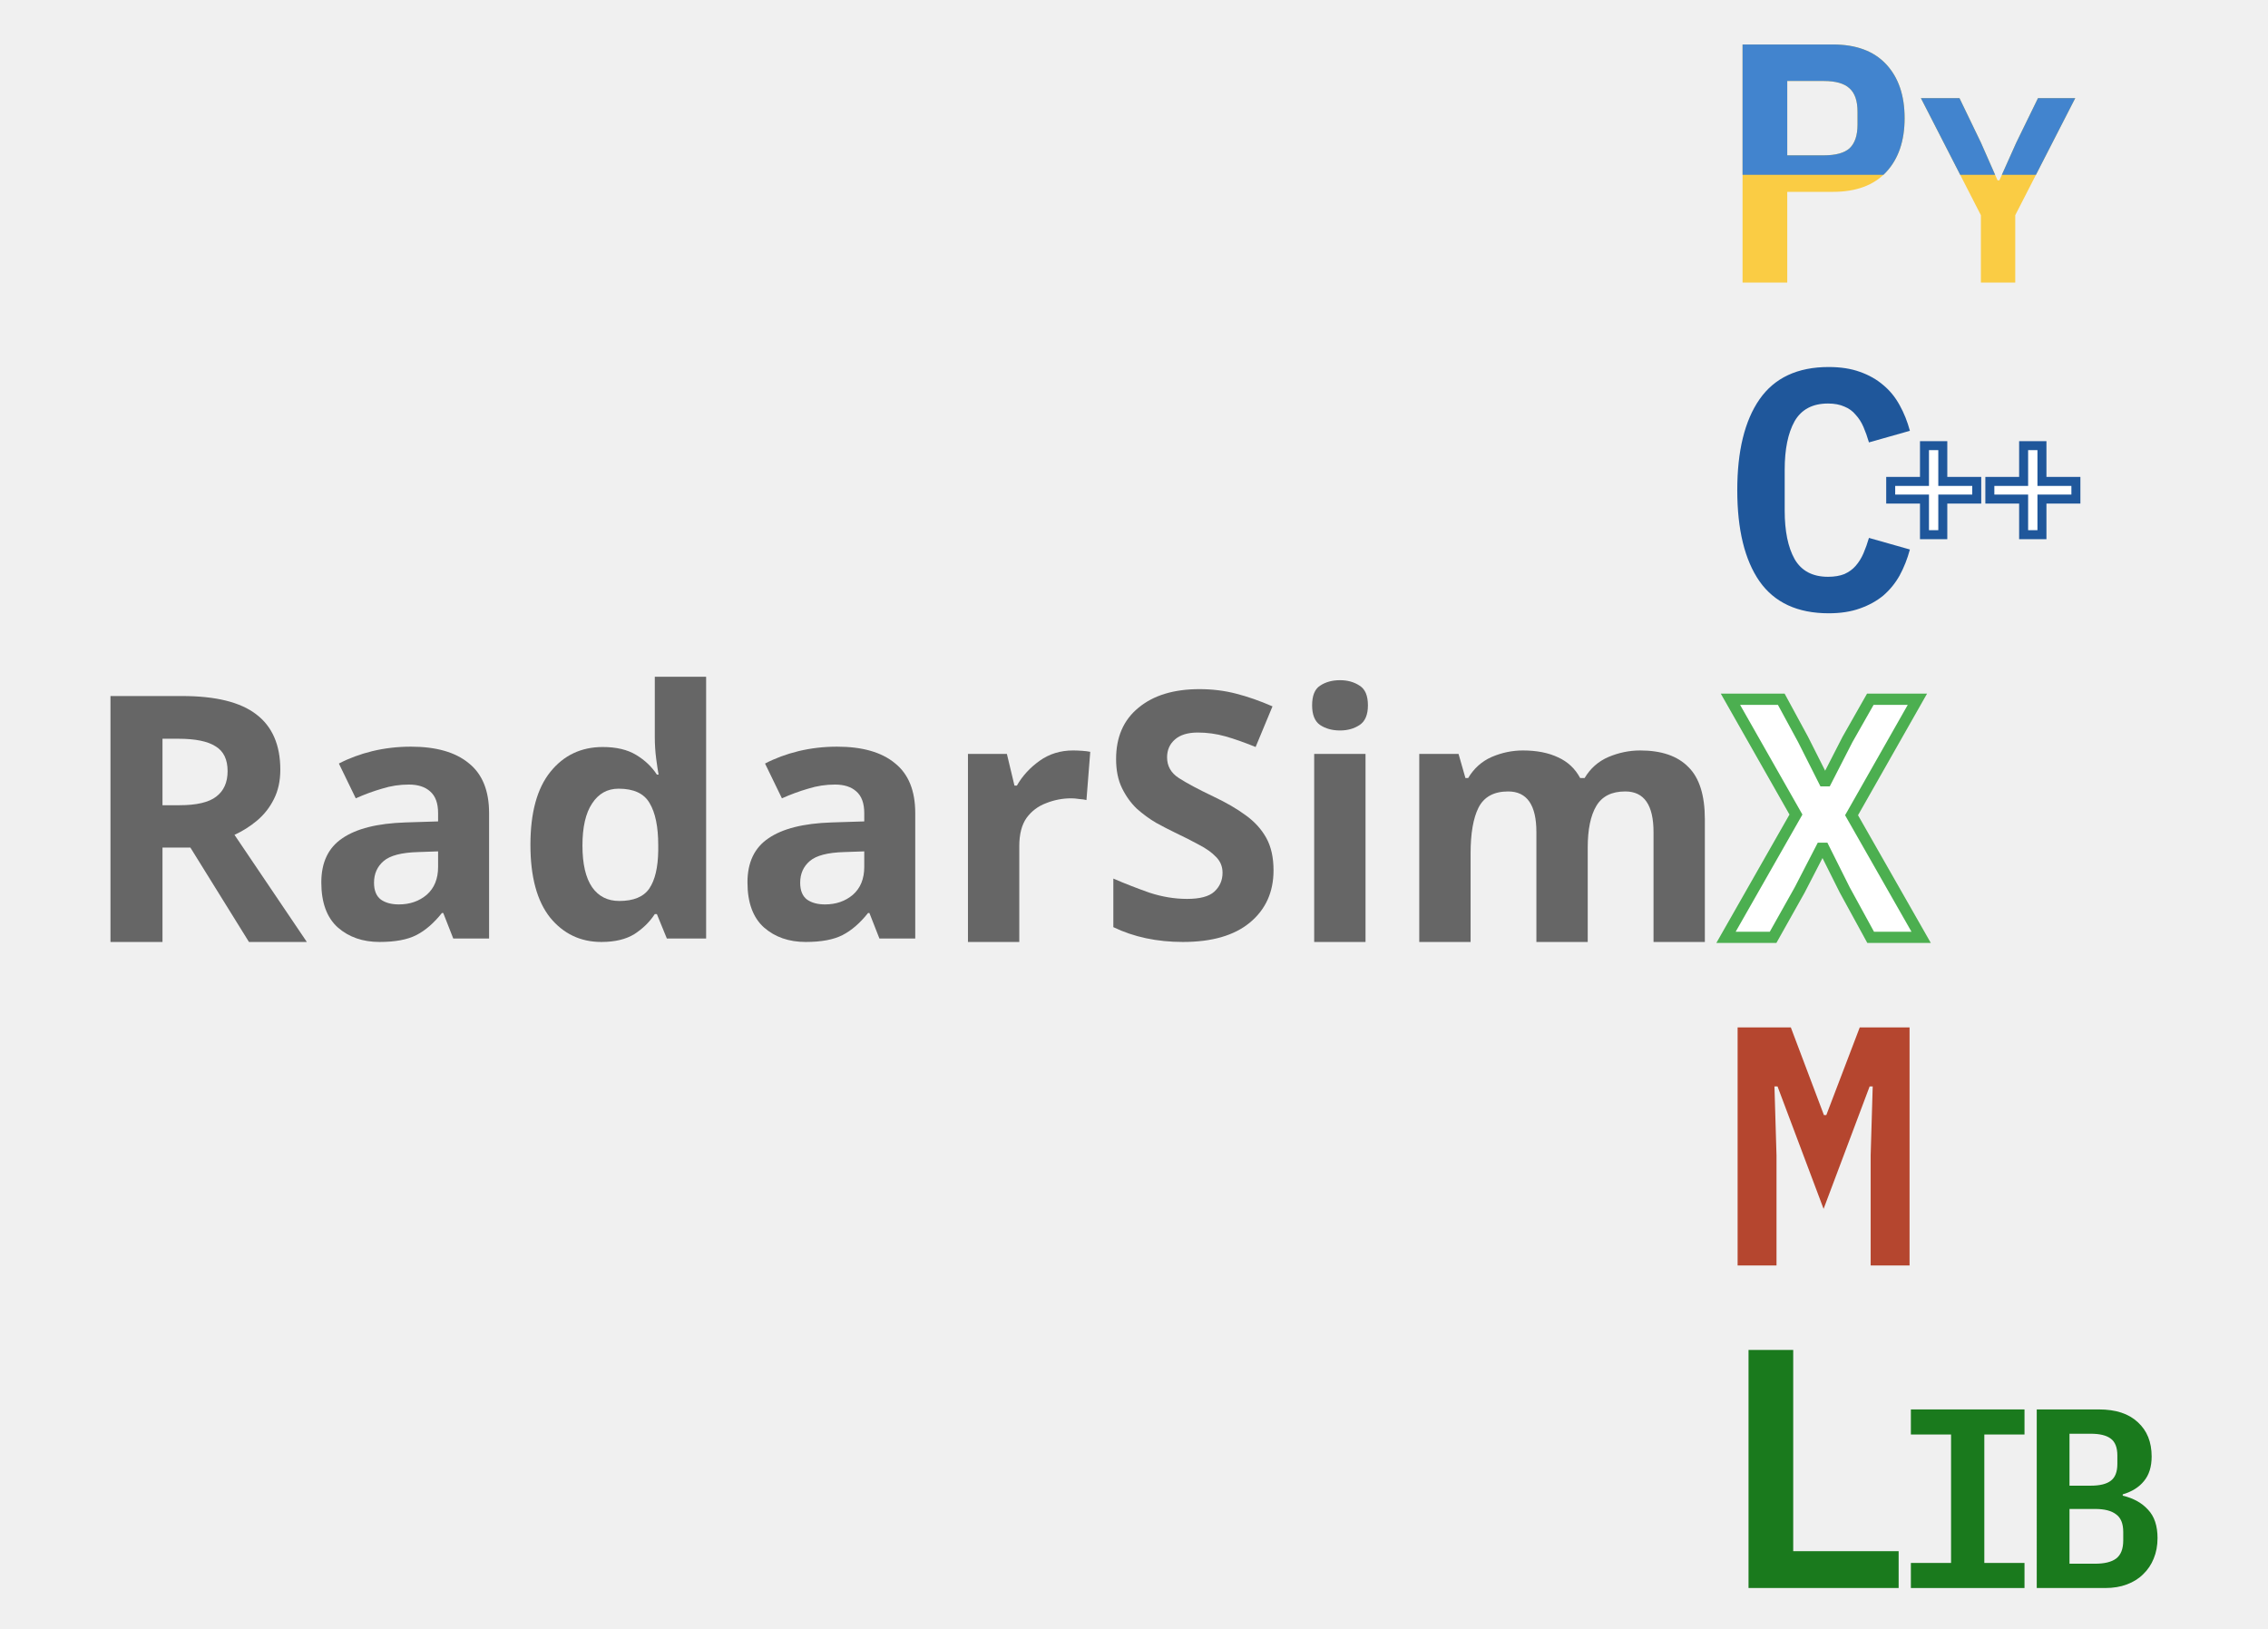
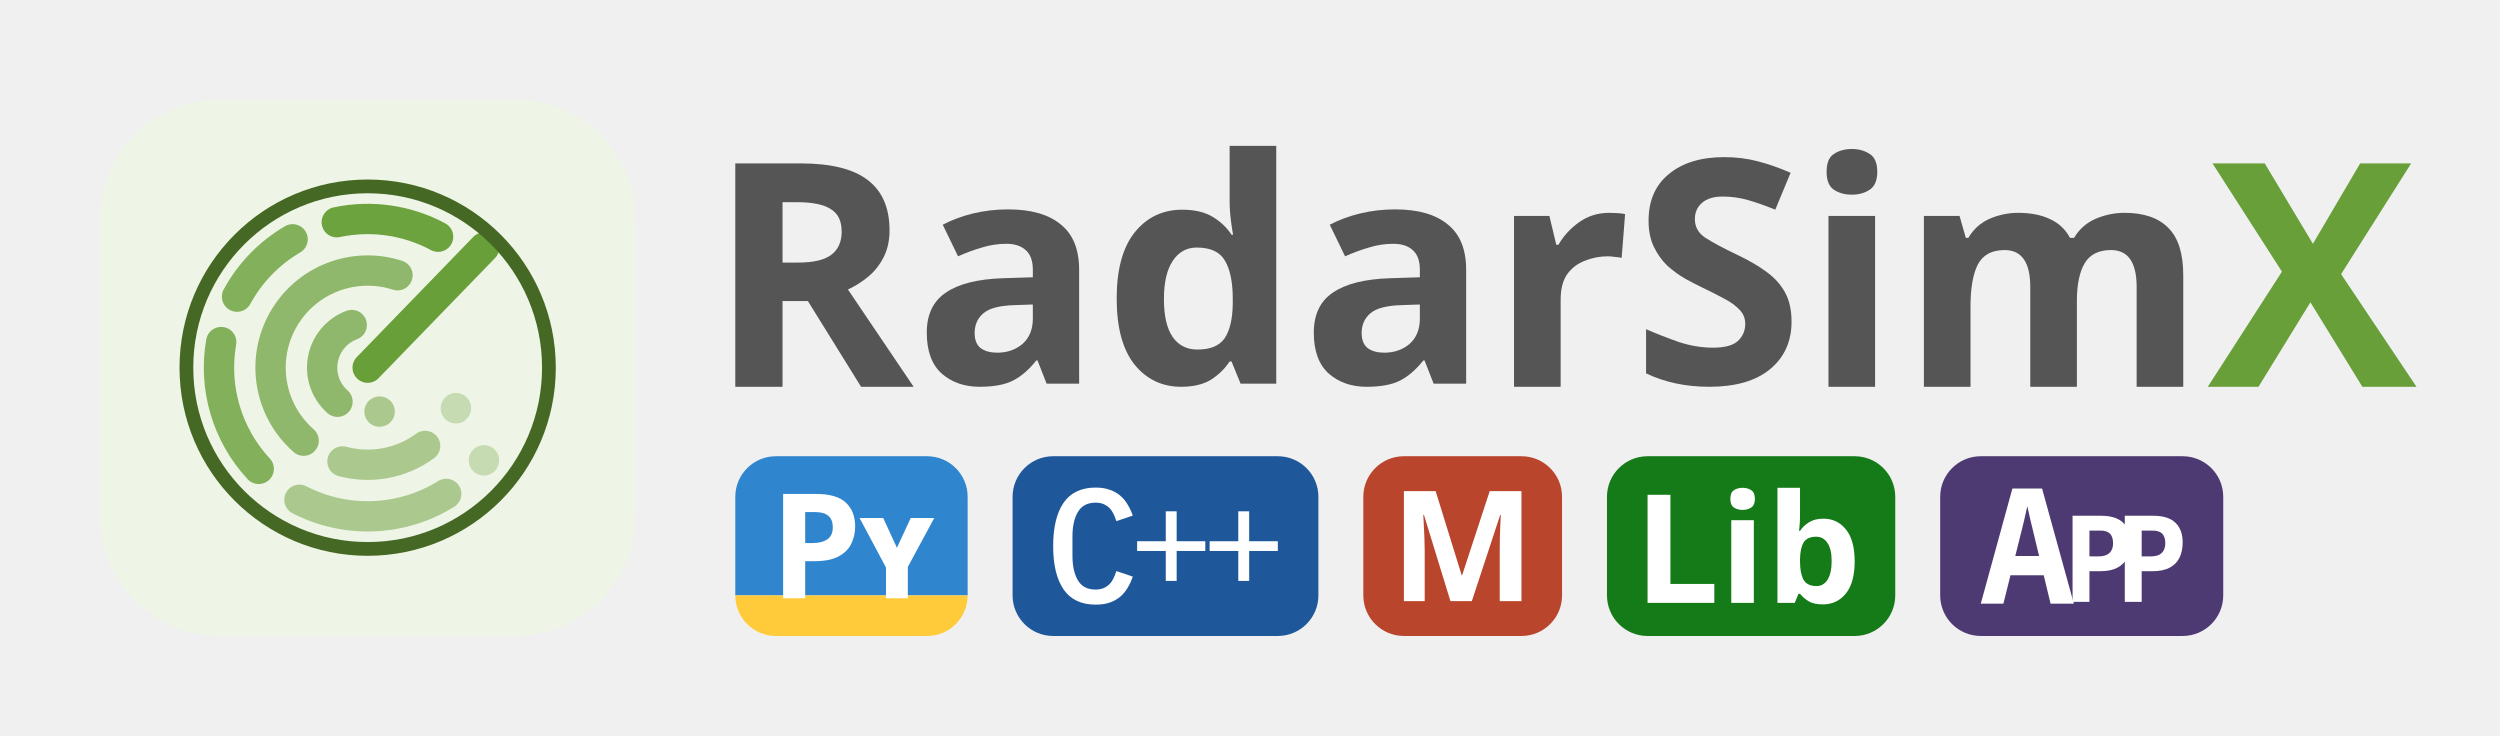
- <svg xmlns="http://www.w3.org/2000/svg" width="1008.44mm" height="724.202mm" viewBox="0 0 1008.44 724.202" version="1.1" id="svg8">
-   <defs id="defs2" />
-   <g id="layer1" transform="translate(-488.7224,-8.901227)">
-     <g id="g402" transform="translate(3.050145,-5.345374)">
-       <path d="M 1263.135,720.485 V 614.602 h 19.872 v 89.499 h 46.873 v 16.383 z" style="font-size:151.694px;line-height:1.25;font-family:'IBM Plex Mono SemiBold';-inkscape-font-specification:'IBM Plex Mono SemiBold, ';fill:#1a7a1d;fill-opacity:1;stroke-width:0.265" id="path1773" />
-       <path d="m 1335.322,720.485 v -11.151 h 17.865 v -57.122 h -17.865 v -11.151 h 50.522 v 11.151 h -17.865 v 57.122 h 17.865 v 11.151 z" style="font-size:151.694px;line-height:1.25;font-family:'IBM Plex Mono SemiBold';-inkscape-font-specification:'IBM Plex Mono SemiBold, ';fill:#1a7a1d;fill-opacity:1;stroke-width:0.265" id="path1775" />
-       <path d="m 1391.286,641.061 h 27.651 q 11.265,0 17.296,5.689 6.144,5.576 6.144,15.248 0,6.827 -3.414,10.924 -3.3,4.096 -9.444,5.917 v 0.569 q 7.169,1.707 11.265,6.258 4.21,4.438 4.21,12.63 0,5.007 -1.707,9.103 -1.593,3.983 -4.665,6.941 -2.958,2.958 -7.282,4.552 -4.21,1.593 -9.558,1.593 h -30.495 z m 25.944,68.614 q 6.258,0 9.331,-2.276 3.186,-2.39 3.186,-8.079 v -3.755 q 0,-5.576 -3.186,-7.851 -3.072,-2.39 -9.331,-2.39 h -11.379 V 709.675 Z m -1.934,-34.705 q 6.031,0 8.876,-2.162 2.958,-2.162 2.958,-7.51 v -3.755 q 0,-5.348 -2.958,-7.51 -2.845,-2.162 -8.876,-2.162 h -9.444 v 23.099 z" style="font-size:151.694px;line-height:1.25;font-family:'IBM Plex Mono SemiBold';-inkscape-font-specification:'IBM Plex Mono SemiBold, ';fill:#1a7a1d;fill-opacity:1;stroke-width:0.265" id="path1777" />
-       <path d="m 566.653,323.792 q 22.365,0 32.934,8.119 10.723,8.119 10.723,24.662 0,7.506 -2.91,13.174 -2.757,5.515 -7.506,9.497 -4.595,3.83 -9.957,6.28 l 32.168,47.64 h -25.735 l -26.041,-41.972 h -12.408 v 41.972 H 534.791 V 323.792 Z m -1.685,18.995 h -7.046 v 29.564 h 7.506 q 11.489,0 16.39,-3.83 5.055,-3.83 5.055,-11.335 0,-7.812 -5.361,-11.029 -5.208,-3.37 -16.544,-3.37 z" style="font-weight:bold;font-size:153.182px;font-family:'Noto Sans';-inkscape-font-specification:'Noto Sans Bold';fill:#666666;stroke-width:3.8;stroke-linecap:round" id="path4131" />
-       <path d="m 668.366,346.309 q 16.85,0 25.735,7.353 9.038,7.2 9.038,22.211 v 55.758 h -15.931 l -4.442,-11.335 h -0.613 q -5.361,6.74 -11.335,9.804 -5.974,3.064 -16.39,3.064 -11.182,0 -18.535,-6.434 -7.353,-6.587 -7.353,-20.067 0,-13.327 9.344,-19.607 9.344,-6.434 28.032,-7.046 l 14.552,-0.46 v -3.676 q 0,-6.587 -3.523,-9.65 -3.37,-3.064 -9.497,-3.064 -6.127,0 -11.948,1.838 -5.821,1.685 -11.642,4.289 l -7.506,-15.471 q 6.74,-3.523 14.859,-5.515 8.272,-1.991 17.156,-1.991 z m 3.217,46.874 q -11.029,0.306 -15.318,3.983 -4.289,3.676 -4.289,9.65 0,5.208 3.064,7.506 3.064,2.145 7.965,2.145 7.353,0 12.408,-4.289 5.055,-4.442 5.055,-12.408 v -6.893 z" style="font-weight:bold;font-size:153.182px;font-family:'Noto Sans';-inkscape-font-specification:'Noto Sans Bold';fill:#666666;stroke-width:3.8;stroke-linecap:round" id="path4133" />
-       <path d="m 753.075,433.164 q -13.94,0 -22.824,-10.876 -8.731,-11.029 -8.731,-32.321 0,-21.445 8.885,-32.475 8.885,-11.029 23.284,-11.029 9.038,0 14.859,3.523 5.821,3.523 9.191,8.731 h 0.766 q -0.46,-2.451 -1.072,-7.046 -0.613,-4.749 -0.613,-9.65 v -26.807 h 22.824 v 116.418 h -17.463 l -4.442,-10.876 h -0.919 q -3.37,5.208 -9.038,8.885 -5.668,3.523 -14.705,3.523 z m 7.965,-18.229 q 9.497,0 13.327,-5.515 3.83,-5.668 3.983,-16.85 v -2.451 q 0,-12.255 -3.83,-18.688 -3.676,-6.434 -13.786,-6.434 -7.506,0 -11.795,6.587 -4.289,6.434 -4.289,18.688 0,12.255 4.289,18.535 4.289,6.127 12.101,6.127 z" style="font-weight:bold;font-size:153.182px;font-family:'Noto Sans';-inkscape-font-specification:'Noto Sans Bold';fill:#666666;stroke-width:3.8;stroke-linecap:round" id="path4135" />
-       <path d="m 857.852,346.309 q 16.85,0 25.735,7.353 9.038,7.2 9.038,22.211 v 55.758 h -15.931 l -4.442,-11.335 h -0.613 q -5.361,6.74 -11.335,9.804 -5.974,3.064 -16.39,3.064 -11.182,0 -18.535,-6.434 -7.353,-6.587 -7.353,-20.067 0,-13.327 9.344,-19.607 9.344,-6.434 28.032,-7.046 l 14.552,-0.46 v -3.676 q 0,-6.587 -3.523,-9.65 -3.37,-3.064 -9.497,-3.064 -6.127,0 -11.948,1.838 -5.821,1.685 -11.642,4.289 l -7.506,-15.471 q 6.74,-3.523 14.859,-5.515 8.272,-1.991 17.156,-1.991 z m 3.217,46.874 q -11.029,0.306 -15.318,3.983 -4.289,3.676 -4.289,9.65 0,5.208 3.064,7.506 3.064,2.145 7.965,2.145 7.353,0 12.408,-4.289 5.055,-4.442 5.055,-12.408 v -6.893 z" style="font-weight:bold;font-size:153.182px;font-family:'Noto Sans';-inkscape-font-specification:'Noto Sans Bold';fill:#666666;stroke-width:3.8;stroke-linecap:round" id="path4137" />
-       <path d="m 962.781,347.994 q 1.685,0 3.983,0.153 2.298,0.153 3.676,0.46 l -1.685,21.445 q -1.072,-0.306 -3.217,-0.46 -1.991,-0.306 -3.523,-0.306 -5.821,0 -11.182,2.145 -5.361,1.991 -8.731,6.587 -3.217,4.595 -3.217,12.561 v 42.585 h -22.824 v -83.637 h 17.31 l 3.37,14.093 h 1.072 q 3.676,-6.434 10.11,-11.029 6.434,-4.595 14.859,-4.595 z" style="font-weight:bold;font-size:153.182px;font-family:'Noto Sans';-inkscape-font-specification:'Noto Sans Bold';fill:#666666;stroke-width:3.8;stroke-linecap:round" id="path4139" />
-       <path d="m 1051.933,401.302 q 0,14.552 -10.569,23.284 -10.416,8.578 -29.717,8.578 -17.31,0 -30.943,-6.587 v -21.599 q 7.812,3.37 16.084,6.28 8.425,2.757 16.697,2.757 8.578,0 12.101,-3.217 3.676,-3.37 3.676,-8.425 0,-4.136 -2.91,-7.046 -2.757,-2.91 -7.506,-5.361 -4.749,-2.604 -10.876,-5.515 -3.829,-1.838 -8.272,-4.289 -4.442,-2.604 -8.578,-6.28 -3.983,-3.83 -6.587,-9.191 -2.604,-5.361 -2.604,-12.867 0,-14.705 9.957,-22.824 9.957,-8.272 27.113,-8.272 8.578,0 16.237,1.991 7.812,1.991 16.237,5.668 l -7.506,18.075 q -7.506,-3.064 -13.48,-4.749 -5.974,-1.685 -12.255,-1.685 -6.587,0 -10.11,3.064 -3.523,3.064 -3.523,7.965 0,5.821 5.208,9.191 5.208,3.37 15.471,8.272 8.425,3.983 14.246,8.272 5.974,4.289 9.191,10.11 3.217,5.821 3.217,14.399 z" style="font-weight:bold;font-size:153.182px;font-family:'Noto Sans';-inkscape-font-specification:'Noto Sans Bold';fill:#666666;stroke-width:3.8;stroke-linecap:round" id="path4141" />
-       <path d="m 1081.498,316.745 q 5.055,0 8.731,2.451 3.676,2.298 3.676,8.731 0,6.28 -3.676,8.731 -3.676,2.451 -8.731,2.451 -5.208,0 -8.884,-2.451 -3.523,-2.451 -3.523,-8.731 0,-6.434 3.523,-8.731 3.676,-2.451 8.884,-2.451 z m 11.335,32.781 v 83.637 h -22.824 v -83.637 z" style="font-weight:bold;font-size:153.182px;font-family:'Noto Sans';-inkscape-font-specification:'Noto Sans Bold';fill:#666666;stroke-width:3.8;stroke-linecap:round" id="path4143" />
-       <path d="m 1214.919,347.994 q 14.246,0 21.445,7.353 7.353,7.2 7.353,23.284 v 54.533 h -22.824 v -48.865 q 0,-18.075 -12.561,-18.075 -9.038,0 -12.867,6.434 -3.829,6.434 -3.829,18.535 v 41.972 h -22.824 v -48.865 q 0,-18.075 -12.561,-18.075 -9.497,0 -13.174,7.2 -3.523,7.046 -3.523,20.373 v 39.368 h -22.824 v -83.637 h 17.463 l 3.064,10.723 h 1.225 q 3.83,-6.434 10.416,-9.344 6.74,-2.91 13.94,-2.91 9.191,0 15.624,3.064 6.434,2.91 9.804,9.191 h 1.991 q 3.829,-6.434 10.569,-9.344 6.893,-2.91 14.093,-2.91 z" style="font-weight:bold;font-size:153.182px;font-family:'Noto Sans';-inkscape-font-specification:'Noto Sans Bold';fill:#666666;stroke-width:3.8;stroke-linecap:round" id="path4145" />
-       <g id="g2-2" transform="translate(0,-145.258)">
-         <path d="M 1260.48,285.172 V 179.289 h 40.199 q 15.473,0 23.664,8.798 8.191,8.798 8.191,23.968 0,15.169 -8.191,23.968 -8.191,8.798 -23.664,8.798 h -20.327 v 40.351 z m 19.872,-56.582 h 16.231 q 8.04,0 11.529,-3.186 3.489,-3.337 3.489,-10.467 v -5.764 q 0,-7.13 -3.489,-10.315 -3.489,-3.337 -11.529,-3.337 h -16.231 z" style="font-size:151.694px;line-height:1.25;font-family:'IBM Plex Mono SemiBold';-inkscape-font-specification:'IBM Plex Mono SemiBold, ';fill:#facc44;fill-opacity:1;stroke-width:0.265" id="path1762-4" />
-         <path d="m 1366.455,285.172 v -29.963 l -26.673,-52.053 h 17.155 l 9.518,19.74 7.403,16.803 h 0.822 l 7.52,-16.803 9.635,-19.74 h 16.568 l -26.673,52.053 v 29.963 z" style="font-size:151.694px;line-height:1.25;font-family:'IBM Plex Mono SemiBold';-inkscape-font-specification:'IBM Plex Mono SemiBold, ';fill:#facc44;fill-opacity:1;stroke-width:0.265" id="path1764-5" />
-         <path id="path1764-9-5" style="font-size:151.694px;line-height:1.25;font-family:'IBM Plex Mono SemiBold';-inkscape-font-specification:'IBM Plex Mono SemiBold, ';fill:#4284ce;fill-opacity:1;stroke-width:0.265" d="m 1339.782,203.155 17.472,34.097 h 15.526 l -6.325,-14.357 -9.518,-19.74 z m 52.053,0 -9.635,19.74 -6.425,14.357 h 15.157 l 17.472,-34.097 z" />
-         <path id="path1762-9-1" style="font-size:151.694px;line-height:1.25;font-family:'IBM Plex Mono SemiBold';-inkscape-font-specification:'IBM Plex Mono SemiBold, ';fill:#4284ce;fill-opacity:1;stroke-width:0.265" d="m 1260.48,179.289 v 57.963 h 62.636 c 0.421,-0.395 0.831,-0.804 1.227,-1.23 5.461,-5.865 8.192,-13.855 8.192,-23.968 0,-10.113 -2.731,-18.102 -8.192,-23.968 -5.461,-5.865 -13.349,-8.798 -23.664,-8.798 z m 19.872,16.232 h 16.231 c 5.36,0 9.203,1.112 11.529,3.337 2.326,2.124 3.489,5.562 3.489,10.315 v 5.764 c 0,4.753 -1.163,8.242 -3.489,10.467 -2.326,2.124 -6.169,3.186 -11.529,3.186 h -16.231 z" />
+ <svg xmlns="http://www.w3.org/2000/svg" width="1224" height="360" viewBox="0 0 1224 360">
+   <g transform="translate(40 40) scale(0.5469)">
+     <rect x="16" y="16" width="480" height="480" rx="108" fill="#eef5e6" />
+     <g transform="translate(256 256) scale(0.932) translate(-256 -256)">
+       <g transform="translate(-22.60834,-57.68037)">
+         <g transform="matrix(3.303226,0,0,3.303226,-93.84415,-174.623)">
+           <path fill="none" stroke="#689f38" stroke-width="8.819" stroke-linecap="round" stroke-opacity="0.3" d="m 146.581,174.754 a 43.236,43.236 0 0 1 -0.024,0.03" />
+           <path fill="none" stroke="#689f38" stroke-width="8.819" stroke-linecap="round" stroke-opacity="0.3" d="m 138.431,159.573 a 28.236,28.236 0 0 1 -0.039,0.085" />
+           <path fill="none" stroke="#689f38" stroke-width="8.819" stroke-linecap="round" d="m 112.754,147.826 33.879,-34.948" />
+           <path fill="none" stroke="#689f38" stroke-width="8.819" stroke-linecap="round" stroke-opacity="0.5" d="m 135.596,184.536 a 43.236,43.236 0 0 1 -42.684,1.705" />
+           <path fill="none" stroke="#689f38" stroke-width="8.819" stroke-linecap="round" stroke-opacity="0.8" d="M 81.078,177.254 A 43.236,43.236 0 0 1 70.163,140.384" />
+           <path fill="none" stroke="#689f38" stroke-width="8.819" stroke-linecap="round" stroke-opacity="0.8" d="M 74.768,127.177 A 43.236,43.236 0 0 1 90.927,110.504" />
+           <path fill="none" stroke="#689f38" stroke-width="8.819" stroke-linecap="round" stroke-opacity="0.957" d="m 103.773,105.533 a 43.236,43.236 0 0 1 29.457,4.213" />
+           <path fill="none" stroke="#689f38" stroke-width="8.819" stroke-linecap="round" stroke-opacity="0.5" d="m 129.462,170.589 a 28.236,28.236 0 0 1 -24.03,4.508" />
+           <path fill="none" stroke="#689f38" stroke-width="8.819" stroke-linecap="round" stroke-opacity="0.7" d="M 94.139,169.057 A 28.236,28.236 0 0 1 88.195,133.893 28.236,28.236 0 0 1 121.428,120.955" />
+           <path fill="none" stroke="#689f38" stroke-width="8.819" stroke-linecap="round" stroke-opacity="0.5" d="m 116.244,160.594 a 13.236,13.236 0 0 1 -0.037,0.01" />
+           <path fill="none" stroke="#689f38" stroke-width="8.819" stroke-linecap="round" stroke-opacity="0.7" d="m 103.981,157.737 a 13.236,13.236 0 0 1 -4.24,-12.329 13.236,13.236 0 0 1 8.387,-9.983" />
+           <circle fill="none" stroke="#456925" stroke-width="4" cx="112.754" cy="147.826" r="52.711" />
+         </g>
      </g>
-       <g aria-label="M" id="text266-9" style="font-size:151.694px;line-height:1.25;fill:#b5462f;fill-opacity:1;stroke-width:0.265" transform="translate(41.11486)">
-         <path d="m 1276.327,528.05 0.91,-30.642 h -1.365 l -20.479,54.458 -20.479,-54.458 h -1.365 l 0.91,30.642 v 48.997 H 1217.166 V 471.165 h 23.664 l 14.714,38.985 h 1.062 l 14.866,-38.985 h 22.147 v 105.882 h -17.293 z" style="font-family:'IBM Plex Mono SemiBold';-inkscape-font-specification:'IBM Plex Mono SemiBold, ';fill:#b5462f;fill-opacity:1" id="path1770" />
-       </g>
-       <g aria-label="X" id="text266-9-7" style="font-size:151.694px;line-height:1.25;fill:#ffffff;stroke:#4caf50;stroke-width:5" transform="translate(33.45654)">
-         <path d="m 1306.435,431.109 h -22.451 l -11.529,-21.085 -9.253,-18.507 h -1.214 l -9.557,18.507 -11.832,21.085 h -20.934 l 31.097,-54.61 -29.125,-51.273 h 22.602 l 9.708,17.9 9.253,18.355 h 1.062 l 9.405,-18.355 10.164,-17.9 h 20.934 l -29.277,51.576 z" style="font-family:'IBM Plex Mono SemiBold';-inkscape-font-specification:'IBM Plex Mono SemiBold, '" id="path1767" />
-       </g>
-       <path d="m 1298.783,286.992 q -20.782,0 -30.794,-14.259 -9.86,-14.259 -9.86,-40.502 0,-26.091 9.86,-40.351 10.012,-14.411 30.794,-14.411 7.888,0 13.804,2.124 6.068,2.124 10.467,5.916 4.399,3.641 7.281,8.95 2.882,5.158 4.551,11.377 l -18.203,5.158 q -1.062,-3.641 -2.427,-6.826 -1.365,-3.186 -3.489,-5.461 -1.972,-2.427 -5.006,-3.641 -3.034,-1.365 -7.281,-1.365 -10.315,0 -14.866,7.888 -4.399,7.888 -4.399,21.541 v 18.203 q 0,13.652 4.399,21.541 4.551,7.888 14.866,7.888 4.247,0 7.281,-1.214 3.034,-1.365 5.006,-3.641 2.124,-2.427 3.489,-5.613 1.365,-3.186 2.427,-6.826 l 18.203,5.158 q -1.669,6.219 -4.551,11.529 -2.882,5.158 -7.281,8.95 -4.399,3.641 -10.467,5.764 -5.916,2.124 -13.804,2.124 z" style="font-size:151.694px;line-height:1.25;font-family:'IBM Plex Mono SemiBold';-inkscape-font-specification:'IBM Plex Mono SemiBold, ';fill:#1f579b;fill-opacity:1;stroke-width:0.265" id="path1755-4" />
-       <path style="font-weight:bold;font-size:74.722px;font-family:'Noto Sans SC';-inkscape-font-specification:'Noto Sans SC Bold';text-align:center;letter-spacing:0px;text-anchor:middle;fill:#ffffff;fill-opacity:1;stroke-width:4;stroke-linecap:round;stroke:#1f579b;stroke-opacity:1;stroke-dasharray:none" d="m 1341.37,252.04 v -15.841 h -15.019 v -7.846 h 15.019 v -15.916 h 8.145 v 15.916 h 15.094 v 7.846 h -15.094 v 15.841 z m 44.086,0 v -15.841 h -15.019 v -7.846 h 15.019 v -15.916 h 8.145 v 15.916 h 15.094 v 7.846 h -15.094 v 15.841 z" id="text1-8" aria-label="++" />
+     </g>
+   </g>
+   <g fill="#555555" transform="translate(-174.7922,-243.7966)">
+     <path d="m 566.653,323.792 q 22.365,0 32.934,8.119 10.723,8.119 10.723,24.662 0,7.506 -2.91,13.174 -2.757,5.515 -7.506,9.497 -4.595,3.83 -9.957,6.28 l 32.168,47.64 h -25.735 l -26.041,-41.972 h -12.408 v 41.972 H 534.791 V 323.792 Z m -1.685,18.995 h -7.046 v 29.564 h 7.506 q 11.489,0 16.39,-3.83 5.055,-3.83 5.055,-11.335 0,-7.812 -5.361,-11.029 -5.208,-3.37 -16.544,-3.37 z" />
+     <path d="m 668.366,346.309 q 16.85,0 25.735,7.353 9.038,7.2 9.038,22.211 v 55.758 h -15.931 l -4.442,-11.335 h -0.613 q -5.361,6.74 -11.335,9.804 -5.974,3.064 -16.39,3.064 -11.182,0 -18.535,-6.434 -7.353,-6.587 -7.353,-20.067 0,-13.327 9.344,-19.607 9.344,-6.434 28.032,-7.046 l 14.552,-0.46 v -3.676 q 0,-6.587 -3.523,-9.65 -3.37,-3.064 -9.497,-3.064 -6.127,0 -11.948,1.838 -5.821,1.685 -11.642,4.289 l -7.506,-15.471 q 6.74,-3.523 14.859,-5.515 8.272,-1.991 17.156,-1.991 z m 3.217,46.874 q -11.029,0.306 -15.318,3.983 -4.289,3.676 -4.289,9.65 0,5.208 3.064,7.506 3.064,2.145 7.965,2.145 7.353,0 12.408,-4.289 5.055,-4.442 5.055,-12.408 v -6.893 z" />
+     <path d="m 753.075,433.164 q -13.94,0 -22.824,-10.876 -8.731,-11.029 -8.731,-32.321 0,-21.445 8.885,-32.475 8.885,-11.029 23.284,-11.029 9.038,0 14.859,3.523 5.821,3.523 9.191,8.731 h 0.766 q -0.46,-2.451 -1.072,-7.046 -0.613,-4.749 -0.613,-9.65 v -26.807 h 22.824 v 116.418 h -17.463 l -4.442,-10.876 h -0.919 q -3.37,5.208 -9.038,8.885 -5.668,3.523 -14.705,3.523 z m 7.965,-18.229 q 9.497,0 13.327,-5.515 3.83,-5.668 3.983,-16.85 v -2.451 q 0,-12.255 -3.83,-18.688 -3.676,-6.434 -13.786,-6.434 -7.506,0 -11.795,6.587 -4.289,6.434 -4.289,18.688 0,12.255 4.289,18.535 4.289,6.127 12.101,6.127 z" />
+     <path d="m 857.852,346.309 q 16.85,0 25.735,7.353 9.038,7.2 9.038,22.211 v 55.758 h -15.931 l -4.442,-11.335 h -0.613 q -5.361,6.74 -11.335,9.804 -5.974,3.064 -16.39,3.064 -11.182,0 -18.535,-6.434 -7.353,-6.587 -7.353,-20.067 0,-13.327 9.344,-19.607 9.344,-6.434 28.032,-7.046 l 14.552,-0.46 v -3.676 q 0,-6.587 -3.523,-9.65 -3.37,-3.064 -9.497,-3.064 -6.127,0 -11.948,1.838 -5.821,1.685 -11.642,4.289 l -7.506,-15.471 q 6.74,-3.523 14.859,-5.515 8.272,-1.991 17.156,-1.991 z m 3.217,46.874 q -11.029,0.306 -15.318,3.983 -4.289,3.676 -4.289,9.65 0,5.208 3.064,7.506 3.064,2.145 7.965,2.145 7.353,0 12.408,-4.289 5.055,-4.442 5.055,-12.408 v -6.893 z" />
+     <path d="m 962.781,347.994 q 1.685,0 3.983,0.153 2.298,0.153 3.676,0.46 l -1.685,21.445 q -1.072,-0.306 -3.217,-0.46 -1.991,-0.306 -3.523,-0.306 -5.821,0 -11.182,2.145 -5.361,1.991 -8.731,6.587 -3.217,4.595 -3.217,12.561 v 42.585 h -22.824 v -83.637 h 17.31 l 3.37,14.093 h 1.072 q 3.676,-6.434 10.11,-11.029 6.434,-4.595 14.859,-4.595 z" />
+     <path d="m 1051.933,401.302 q 0,14.552 -10.569,23.284 -10.416,8.578 -29.717,8.578 -17.31,0 -30.943,-6.587 v -21.599 q 7.812,3.37 16.084,6.28 8.425,2.757 16.697,2.757 8.578,0 12.101,-3.217 3.676,-3.37 3.676,-8.425 0,-4.136 -2.91,-7.046 -2.757,-2.91 -7.506,-5.361 -4.749,-2.604 -10.876,-5.515 -3.829,-1.838 -8.272,-4.289 -4.442,-2.604 -8.578,-6.28 -3.983,-3.83 -6.587,-9.191 -2.604,-5.361 -2.604,-12.867 0,-14.705 9.957,-22.824 9.957,-8.272 27.113,-8.272 8.578,0 16.237,1.991 7.812,1.991 16.237,5.668 l -7.506,18.075 q -7.506,-3.064 -13.48,-4.749 -5.974,-1.685 -12.255,-1.685 -6.587,0 -10.11,3.064 -3.523,3.064 -3.523,7.965 0,5.821 5.208,9.191 5.208,3.37 15.471,8.272 8.425,3.983 14.246,8.272 5.974,4.289 9.191,10.11 3.217,5.821 3.217,14.399 z" />
+     <path d="m 1081.498,316.745 q 5.055,0 8.731,2.451 3.676,2.298 3.676,8.731 0,6.28 -3.676,8.731 -3.676,2.451 -8.731,2.451 -5.208,0 -8.884,-2.451 -3.523,-2.451 -3.523,-8.731 0,-6.434 3.523,-8.731 3.676,-2.451 8.884,-2.451 z m 11.335,32.781 v 83.637 h -22.824 v -83.637 z" />
+     <path d="m 1214.919,347.994 q 14.246,0 21.445,7.353 7.353,7.2 7.353,23.284 v 54.533 h -22.824 v -48.865 q 0,-18.075 -12.561,-18.075 -9.038,0 -12.867,6.434 -3.829,6.434 -3.829,18.535 v 41.972 h -22.824 v -48.865 q 0,-18.075 -12.561,-18.075 -9.497,0 -13.174,7.2 -3.523,7.046 -3.523,20.373 v 39.368 h -22.824 v -83.637 h 17.463 l 3.064,10.723 h 1.225 q 3.83,-6.434 10.416,-9.344 6.74,-2.91 13.94,-2.91 9.191,0 15.624,3.064 6.434,2.91 9.804,9.191 h 1.991 q 3.829,-6.434 10.569,-9.344 6.893,-2.91 14.093,-2.91 z" />
+   </g>
+   <path fill="#689f38" transform="matrix(0.1532,0,0,0.1532,1080.93,189.37)" d="M667 0L494 0L328 -270L162 0L0 0L237 -368L15 -714L182 -714L336 -457L487 -714L650 -714L426 -360L667 0Z" />
+   <g transform="translate(360 223.37) scale(0.7097) translate(-275.7029 -284)">
+     <clipPath id="badge-py">
+       <rect x="275.703" y="284" width="160.297" height="124" rx="28" />
+     </clipPath>
+     <g clip-path="url(#badge-py)">
+       <rect x="275.703" y="284" width="160.297" height="96" fill="#2f86cf" />
+       <rect x="275.703" y="380" width="160.297" height="28" fill="#ffcb3b" />
+     </g>
+     <path fill="#ffffff" transform="matrix(0.1008,0,0,0.1008,299.6272,382)" d="M318 -714Q456 -714 519.5 -654.5Q583 -595 583 -491Q583 -429 557 -374.5Q531 -320 470.5 -287Q410 -254 306 -254L241 -254L241 0L90 0L90 -714L318 -714ZM310 -590L241 -590L241 -378L291 -378Q355 -378 392.5 -403.5Q430 -429 430 -486Q430 -590 310 -590Z" />
+     <path fill="#ffffff" transform="matrix(0.0776,0,0,0.0776,361.4424,382)" d="M332 -449L455 -714L664 -714L429 -279L429 0L235 0L235 -273L0 -714L210 -714L332 -449Z" />
+   </g>
+   <g transform="translate(495.7593 223.37) scale(0.7097) translate(-225.0298 -284)">
+     <rect x="225.03" y="284" width="210.97" height="124" rx="28" fill="#1f579b" />
+     <path fill="#ffffff" transform="matrix(0.58,0,0,0.58,84.8994,111.3784)" d="m 340.404,474.142 q -25.649,0 -38.185,-18.128 -12.342,-18.128 -12.342,-51.491 0,-33.363 12.342,-51.491 12.535,-18.128 38.185,-18.128 9.835,0 16.971,2.7 7.328,2.507 12.535,7.136 5.207,4.436 8.678,10.607 3.664,5.978 5.978,12.921 l -19.478,6.557 q -1.543,-4.628 -3.471,-8.678 -1.928,-4.05 -4.821,-6.943 -2.893,-2.893 -6.943,-4.628 -3.857,-1.736 -9.643,-1.736 -14.271,0 -20.828,10.992 -6.557,10.8 -6.557,29.313 v 22.756 q 0,18.514 6.557,29.506 6.557,10.8 20.828,10.8 5.786,0 9.643,-1.736 4.05,-1.736 6.943,-4.628 2.893,-2.893 4.821,-6.943 1.929,-4.05 3.471,-8.678 l 19.478,6.557 q -2.314,6.943 -5.978,13.114 -3.471,5.978 -8.678,10.607 -5.207,4.436 -12.535,7.136 -7.135,2.507 -16.971,2.507 z" />
+     <path fill="#ffffff" transform="matrix(0.95,0,0,0.95,-5.305,-39.472)" d="m 353.703,431.034 v -21.736 h -20.8 v -7.072 h 20.8 v -21.736 h 7.904 v 21.736 h 20.8 v 7.072 h -20.8 v 21.736 z" />
+     <path fill="#ffffff" transform="matrix(0.95,0,0,0.95,-8.024,-39.472)" d="m 409.223,431.034 v -21.736 h -20.8 v -7.072 h 20.8 v -21.736 h 7.904 v 21.736 h 20.8 v 7.072 h -20.8 v 21.736 z" />
+   </g>
+   <g transform="translate(667.48 223.37) scale(0.7097) translate(-298.902 -284)">
+     <rect x="298.902" y="284" width="137.098" height="124" rx="28" fill="#b9452c" />
+     <g fill="#ffffff" transform="matrix(1.15,0,0,1.15,-97.4595,-156.4292)">
+       <path d="m 396.92,469.897 -15.898,-51.76 h -0.37 q 0.092,1.849 0.277,5.546 0.185,3.697 0.37,7.949 0.185,4.159 0.185,7.579 v 30.686 h -12.478 v -65.993 h 19.04 l 15.62,50.466 h 0.277 l 16.545,-50.466 h 19.04 v 65.993 h -13.032 v -31.241 q 0,-3.143 0.092,-7.209 0.185,-4.067 0.277,-7.672 0.185,-3.697 0.277,-5.546 h -0.37 l -17.007,51.667 z" />
+     </g>
+   </g>
+   <g transform="translate(786.7754 223.37) scale(0.7097) translate(-237.1228 -284)">
+     <rect x="237.123" y="284" width="198.877" height="124" rx="28" fill="#157a18" />
+     <g fill="#ffffff" transform="matrix(1.13,0,0,1.13,-94.4432,-147.7026)">
+       <path d="m 318.196,471.561 v -65.993 h 13.957 v 54.44 h 26.804 V 471.561 Z m 58.045,-70.245 q 3.05,0 5.268,1.479 2.218,1.386 2.218,5.268 0,3.79 -2.218,5.268 -2.218,1.479 -5.268,1.479 -3.143,0 -5.361,-1.479 -2.126,-1.479 -2.126,-5.268 0,-3.882 2.126,-5.268 2.218,-1.479 5.361,-1.479 z m 6.84,19.78 V 471.561 h -13.772 v -50.466 z m 28.191,-3.42 q 0,2.865 -0.185,5.638 -0.185,2.773 -0.37,4.344 h 0.555 q 2.033,-3.143 5.453,-5.268 3.42,-2.218 8.873,-2.218 8.503,0 13.772,6.655 5.268,6.562 5.268,19.41 0,12.94 -5.361,19.595 -5.361,6.655 -14.049,6.655 -5.546,0 -8.781,-1.941 -3.143,-2.033 -5.176,-4.529 h -0.924 l -2.311,5.546 h -10.537 v -70.245 h 13.772 z m 9.89,13.494 q -5.361,0 -7.579,3.327 -2.126,3.327 -2.311,10.167 v 1.479 q 0,7.302 2.126,11.276 2.218,3.882 7.949,3.882 4.252,0 6.747,-3.882 2.496,-3.974 2.496,-11.369 0,-7.394 -2.588,-11.091 -2.496,-3.79 -6.84,-3.79 z" />
+     </g>
+   </g>
+   <g transform="translate(949.9141 223.37) scale(0.7097) translate(-240.728 -284)">
+     <rect x="240.728" y="284" width="195.272" height="124" rx="28" fill="#4e3a72" />
+     <g fill="#ffffff" transform="matrix(0.84,0,0,0.84,33.8724,6.7954)">
+       <path d="m 279.591,451.09 25.963,-94.546 h 24.382 l 26.095,94.546 h -19.11 l -15.025,-62.371 q -0.659,-3.033 -1.45,-5.934 -0.659,-2.901 -1.318,-5.802 -0.659,-3.033 -1.318,-5.934 -0.659,2.901 -1.318,5.934 -0.659,2.901 -1.318,5.802 -0.659,2.901 -1.45,5.934 l -15.552,62.371 z m 20.824,-23.34 3.954,-15.824 h 27.15 l 1.845,15.824 z" />
+       <path d="m 354.973,449.59 v -70.689 h 23.464 q 12.177,0 18.118,5.742 5.94,5.643 5.94,16.237 0,7.029 -2.574,12.375 -2.475,5.247 -8.019,8.217 -5.445,2.97 -14.356,2.97 h -8.712 v 25.147 z m 21.088,-37.325 q 4.158,0 6.831,-1.188 2.673,-1.287 3.96,-3.663 1.386,-2.475 1.386,-5.94 0,-5.247 -2.475,-7.821 -2.475,-2.574 -7.821,-2.574 h -9.108 v 21.187 z m 21.814,37.325 v -70.689 h 23.464 q 12.177,0 18.118,5.742 5.94,5.643 5.94,16.237 0,7.029 -2.574,12.375 -2.475,5.247 -8.019,8.217 -5.445,2.97 -14.356,2.97 h -8.712 v 25.147 z m 21.088,-37.325 q 4.158,0 6.831,-1.188 2.673,-1.287 3.96,-3.663 1.386,-2.475 1.386,-5.94 0,-5.247 -2.475,-7.821 -2.475,-2.574 -7.821,-2.574 h -9.108 v 21.187 z" />
    </g>
  </g>
</svg>
